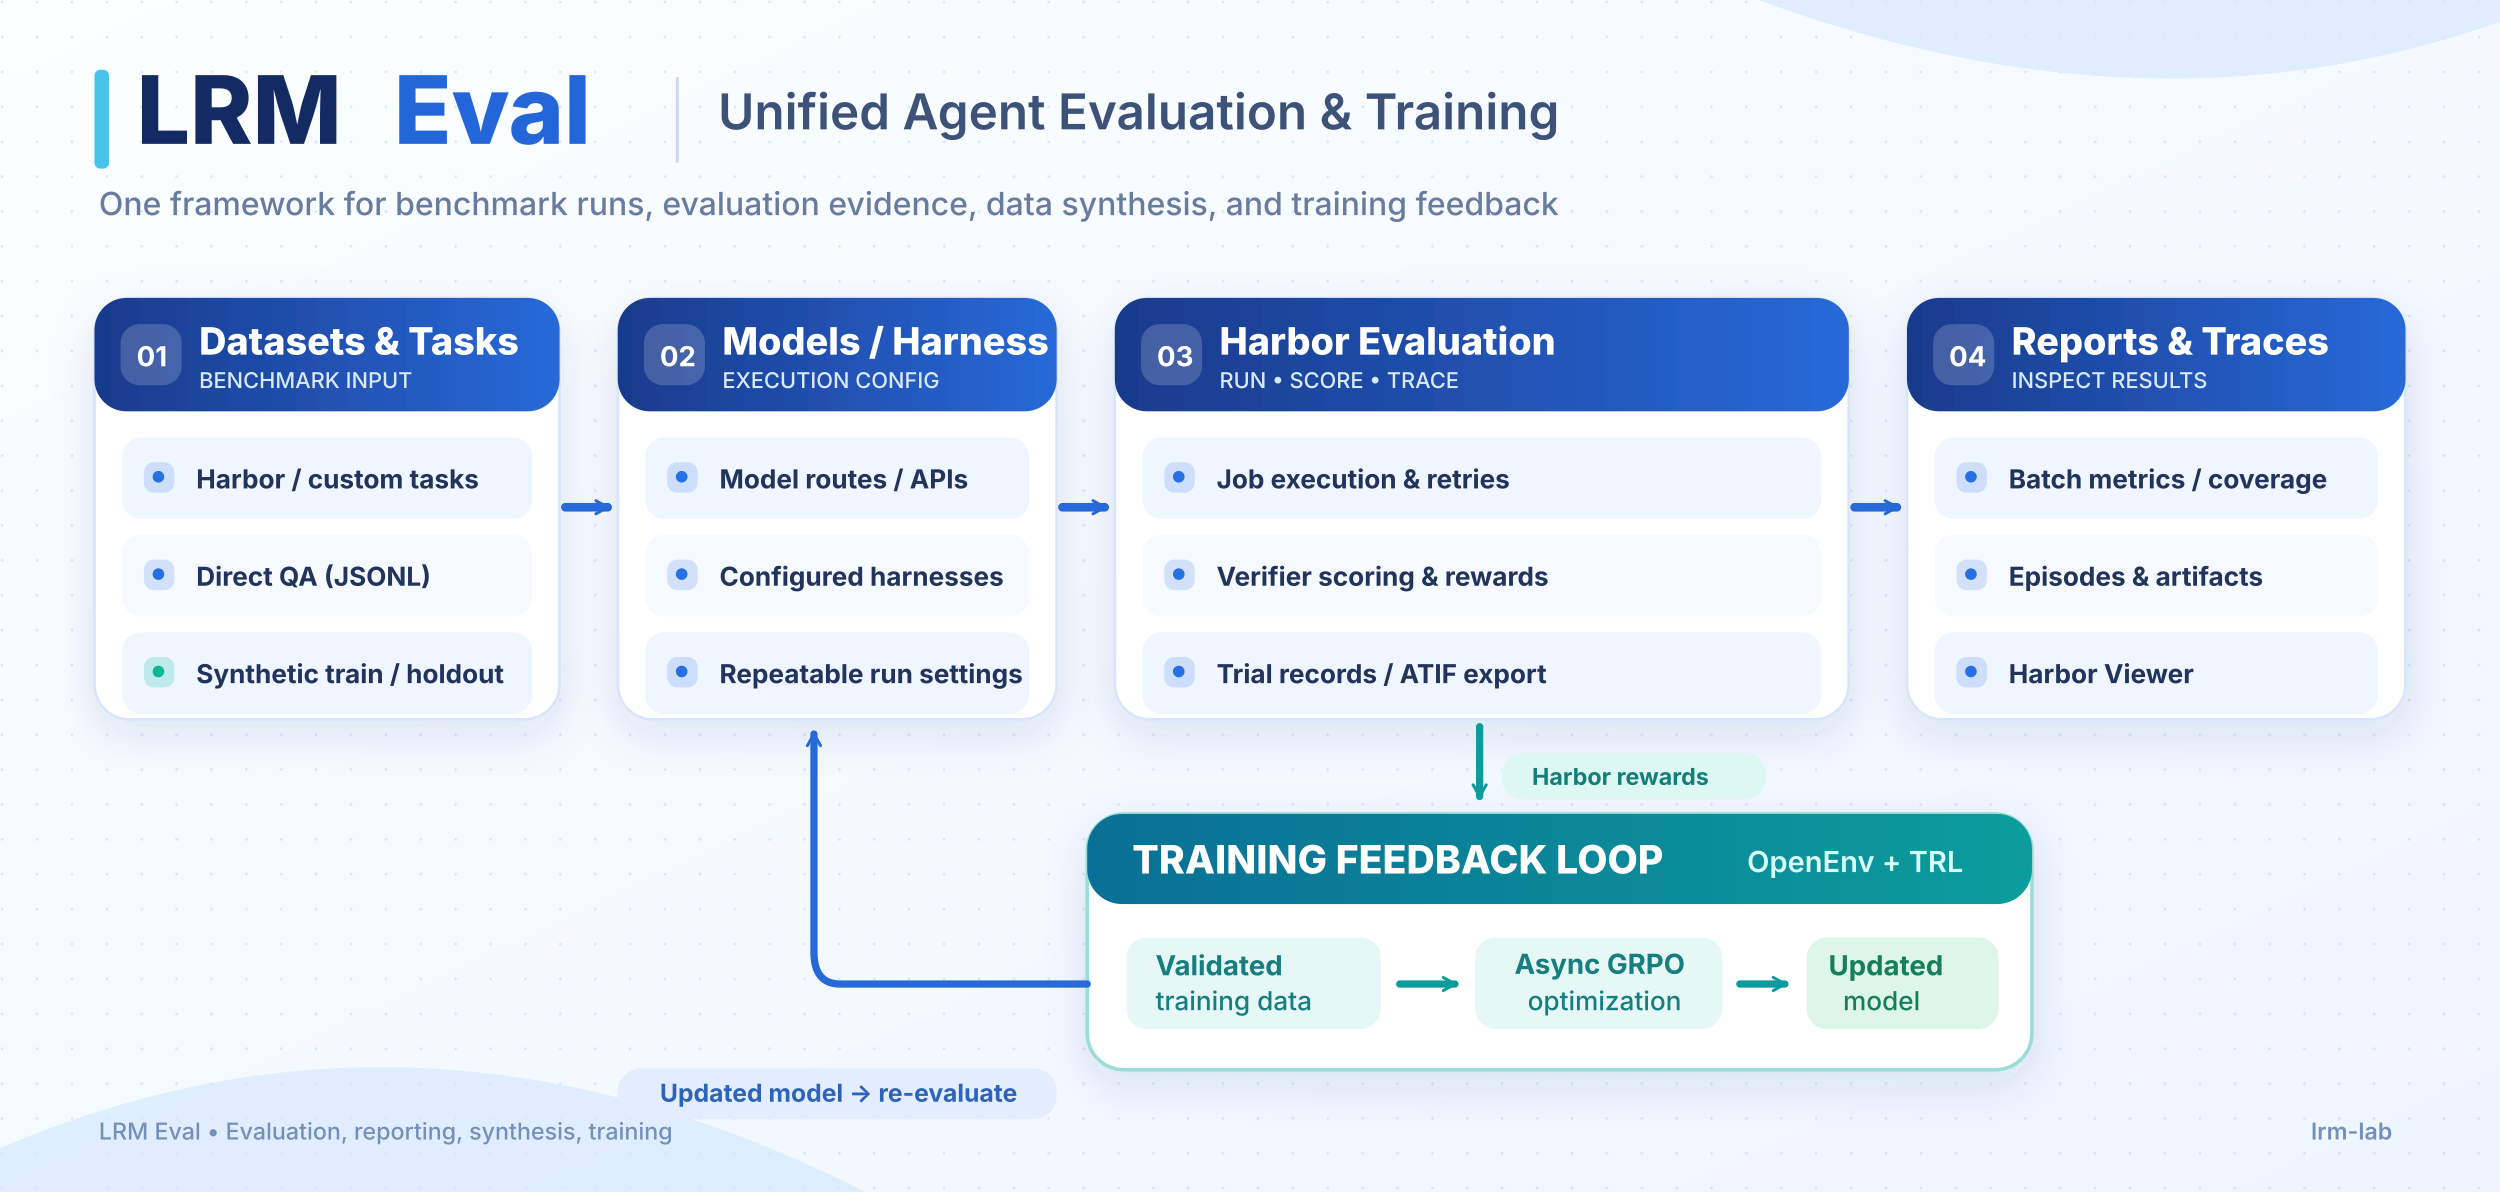
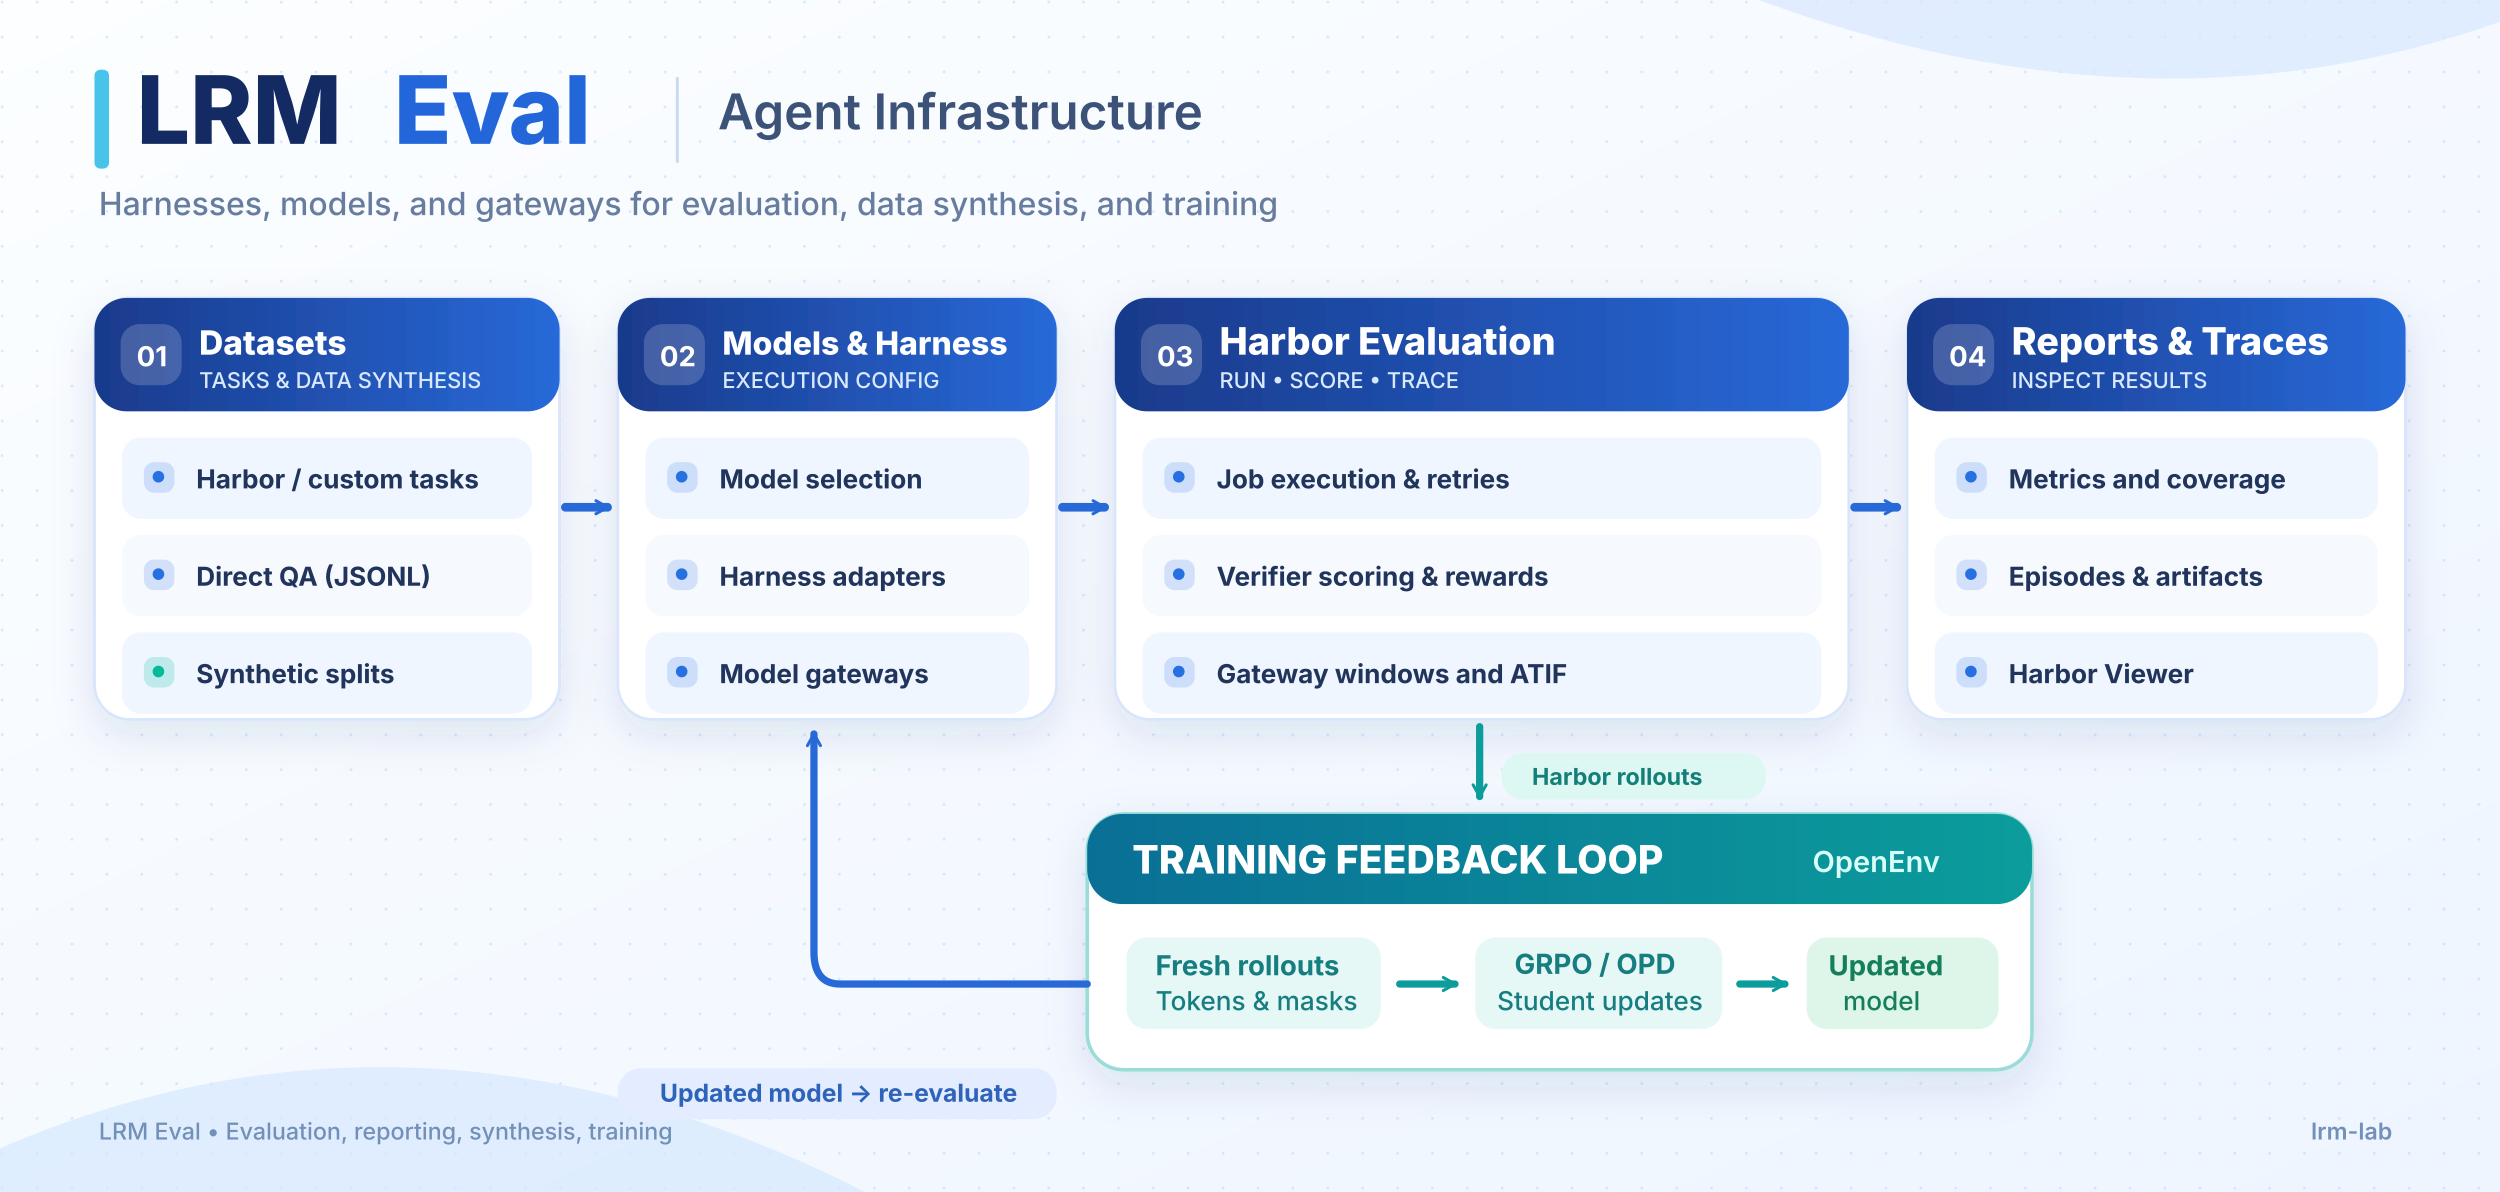
<svg xmlns="http://www.w3.org/2000/svg" viewBox="0 0 1720 820" width="1720" height="820" role="img" aria-labelledby="title desc">
  <defs>
    <linearGradient id="bg" x1="0" y1="0" x2="1" y2="1">
      <stop offset="0%" stop-color="#FCFEFF" />
      <stop offset="100%" stop-color="#EEF5FF" />
    </linearGradient>
    <linearGradient id="blue" x1="0" y1="0" x2="1" y2="0">
      <stop offset="0%" stop-color="#193A8B" />
      <stop offset="100%" stop-color="#2869D8" />
    </linearGradient>
    <linearGradient id="teal" x1="0" y1="0" x2="1" y2="0">
      <stop offset="0%" stop-color="#0A6F96" />
      <stop offset="100%" stop-color="#0B9D9B" />
    </linearGradient>
    <filter id="shadow" x="-15%" y="-20%" width="130%" height="145%">
      <feDropShadow dx="0" dy="10" stdDeviation="15" flood-color="#23417D" flood-opacity="0.11" />
    </filter>
    <marker id="arrow" markerWidth="11" markerHeight="11" refX="9" refY="5.5" orient="auto" markerUnits="userSpaceOnUse">
      <path d="M1 1 L9 5.5 L1 10" fill="none" stroke="#2869D8" stroke-linecap="round" stroke-linejoin="round" stroke-width="2.1" />
    </marker>
    <marker id="arrowTeal" markerWidth="11" markerHeight="11" refX="9" refY="5.5" orient="auto" markerUnits="userSpaceOnUse">
      <path d="M1 1 L9 5.5 L1 10" fill="none" stroke="#0D9C9C" stroke-linecap="round" stroke-linejoin="round" stroke-width="2.1" />
    </marker>
    <pattern id="dots" width="24" height="24" patternUnits="userSpaceOnUse">
      <circle cx="1.5" cy="1.5" r="1" fill="#AAC9F4" opacity=".4" />
    </pattern>
  </defs>
  <rect x="0" y="0" width="1720" height="820" rx="0" fill="url(#bg)" />
  <rect x="0" y="0" width="1720" height="820" rx="0" fill="url(#dots)" />
  <path d="M1210 0 Q1480 100 1720 15 L1720 0Z" fill="#D7E7FF" opacity=".7" />
  <path d="M0 790 Q290 665 595 820 H0Z" fill="#D6E8FE" opacity=".7" />
  <rect x="65" y="48" width="10" height="68" rx="4" fill="#48C3EA" />
  <text x="94" y="99" fill="#142A63" font-family="Inter,Arial,Helvetica,sans-serif" font-size="65" font-weight="800">LRM</text>
  <text x="271" y="99" fill="#2366DA" font-family="Inter,Arial,Helvetica,sans-serif" font-size="65" font-weight="800">Eval</text>
  <rect x="465" y="53" width="2" height="59" rx="0" fill="#CBD9EF" />
-   <text x="494" y="89" fill="#3D5278" font-family="Inter,Arial,Helvetica,sans-serif" font-size="34" font-weight="600">Unified Agent Evaluation &amp; Training</text>
-   <text x="68" y="148" fill="#677C9E" font-family="Inter,Arial,Helvetica,sans-serif" font-size="22" font-weight="450">One framework for benchmark runs, evaluation evidence, data synthesis, and training feedback</text>
+   <text x="494" y="89" fill="#3D5278" font-family="Inter,Arial,Helvetica,sans-serif" font-size="34" font-weight="600">Agent Infrastructure</text>
+   <text x="68" y="148" fill="#677C9E" font-family="Inter,Arial,Helvetica,sans-serif" font-size="22" font-weight="450">Harnesses, models, and gateways for evaluation, data synthesis, and training</text>
  <g filter="url(#shadow)">
    <rect x="65" y="205" width="320" height="290" rx="24" fill="#FFFFFF" stroke="#D9E5FA" stroke-width="2" />
    <rect x="65" y="205" width="320" height="78" rx="22" fill="url(#blue)" />
  </g>
  <rect x="83" y="223" width="42" height="42" rx="13" fill="#FFFFFF" opacity="0.18" />
  <text x="94" y="252" fill="#FFFFFF" font-family="Inter,Arial,Helvetica,sans-serif" font-size="19" font-weight="750">01</text>
-   <text x="137" y="244" fill="#FFFFFF" font-family="Inter,Arial,Helvetica,sans-serif" font-size="26" font-weight="760">Datasets &amp; Tasks</text>
-   <text x="137" y="267" fill="#D8E8FF" font-family="Inter,Arial,Helvetica,sans-serif" font-size="15" font-weight="500">BENCHMARK INPUT</text>
+   <text x="137" y="244" fill="#FFFFFF" font-family="Inter,Arial,Helvetica,sans-serif" font-size="23" font-weight="760">Datasets</text>
+   <text x="137" y="267" fill="#D8E8FF" font-family="Inter,Arial,Helvetica,sans-serif" font-size="15" font-weight="500">TASKS &amp; DATA SYNTHESIS</text>
  <rect x="84" y="301" width="282" height="56" rx="13" fill="#F0F6FF" />
  <rect x="99" y="318" width="21" height="21" rx="7" fill="#5087ED" opacity="0.22" />
  <circle cx="109" cy="328" r="4" fill="#2770E2" />
  <text x="135" y="336" fill="#21345B" font-family="Inter,Arial,Helvetica,sans-serif" font-size="18" font-weight="650">Harbor / custom tasks</text>
  <rect x="84" y="368" width="282" height="56" rx="13" fill="#F6F9FE" />
  <rect x="99" y="385" width="21" height="21" rx="7" fill="#5087ED" opacity="0.22" />
  <circle cx="109" cy="395" r="4" fill="#2770E2" />
  <text x="135" y="403" fill="#21345B" font-family="Inter,Arial,Helvetica,sans-serif" font-size="18" font-weight="650">Direct QA (JSONL)</text>
  <rect x="84" y="435" width="282" height="56" rx="13" fill="#F0F6FF" />
  <rect x="99" y="452" width="21" height="21" rx="7" fill="#12BFA5" opacity="0.22" />
  <circle cx="109" cy="462" r="4" fill="#06B998" />
-   <text x="135" y="470" fill="#21345B" font-family="Inter,Arial,Helvetica,sans-serif" font-size="18" font-weight="650">Synthetic train / holdout</text>
+   <text x="135" y="470" fill="#21345B" font-family="Inter,Arial,Helvetica,sans-serif" font-size="18" font-weight="650">Synthetic splits</text>
  <g filter="url(#shadow)">
    <rect x="425" y="205" width="302" height="290" rx="24" fill="#FFFFFF" stroke="#D9E5FA" stroke-width="2" />
    <rect x="425" y="205" width="302" height="78" rx="22" fill="url(#blue)" />
  </g>
  <rect x="443" y="223" width="42" height="42" rx="13" fill="#FFFFFF" opacity="0.18" />
  <text x="454" y="252" fill="#FFFFFF" font-family="Inter,Arial,Helvetica,sans-serif" font-size="19" font-weight="750">02</text>
-   <text x="497" y="244" fill="#FFFFFF" font-family="Inter,Arial,Helvetica,sans-serif" font-size="26" font-weight="760">Models / Harness</text>
+   <text x="497" y="244" fill="#FFFFFF" font-family="Inter,Arial,Helvetica,sans-serif" font-size="22" font-weight="760">Models &amp; Harness</text>
  <text x="497" y="267" fill="#D8E8FF" font-family="Inter,Arial,Helvetica,sans-serif" font-size="15" font-weight="500">EXECUTION CONFIG</text>
  <rect x="444" y="301" width="264" height="56" rx="13" fill="#F0F6FF" />
  <rect x="459" y="318" width="21" height="21" rx="7" fill="#5087ED" opacity="0.22" />
  <circle cx="469" cy="328" r="4" fill="#2770E2" />
-   <text x="495" y="336" fill="#21345B" font-family="Inter,Arial,Helvetica,sans-serif" font-size="18" font-weight="650">Model routes / APIs</text>
+   <text x="495" y="336" fill="#21345B" font-family="Inter,Arial,Helvetica,sans-serif" font-size="18" font-weight="650">Model selection</text>
  <rect x="444" y="368" width="264" height="56" rx="13" fill="#F6F9FE" />
  <rect x="459" y="385" width="21" height="21" rx="7" fill="#5087ED" opacity="0.22" />
  <circle cx="469" cy="395" r="4" fill="#2770E2" />
-   <text x="495" y="403" fill="#21345B" font-family="Inter,Arial,Helvetica,sans-serif" font-size="18" font-weight="650">Configured harnesses</text>
+   <text x="495" y="403" fill="#21345B" font-family="Inter,Arial,Helvetica,sans-serif" font-size="18" font-weight="650">Harness adapters</text>
  <rect x="444" y="435" width="264" height="56" rx="13" fill="#F0F6FF" />
  <rect x="459" y="452" width="21" height="21" rx="7" fill="#5087ED" opacity="0.22" />
  <circle cx="469" cy="462" r="4" fill="#2770E2" />
-   <text x="495" y="470" fill="#21345B" font-family="Inter,Arial,Helvetica,sans-serif" font-size="18" font-weight="650">Repeatable run settings</text>
+   <text x="495" y="470" fill="#21345B" font-family="Inter,Arial,Helvetica,sans-serif" font-size="18" font-weight="650">Model gateways</text>
  <g filter="url(#shadow)">
    <rect x="767" y="205" width="505" height="290" rx="24" fill="#FFFFFF" stroke="#D9E5FA" stroke-width="2" />
    <rect x="767" y="205" width="505" height="78" rx="22" fill="url(#blue)" />
  </g>
  <rect x="785" y="223" width="42" height="42" rx="13" fill="#FFFFFF" opacity="0.18" />
  <text x="796" y="252" fill="#FFFFFF" font-family="Inter,Arial,Helvetica,sans-serif" font-size="19" font-weight="750">03</text>
  <text x="839" y="244" fill="#FFFFFF" font-family="Inter,Arial,Helvetica,sans-serif" font-size="26" font-weight="760">Harbor Evaluation</text>
  <text x="839" y="267" fill="#D8E8FF" font-family="Inter,Arial,Helvetica,sans-serif" font-size="15" font-weight="500">RUN • SCORE • TRACE</text>
  <rect x="786" y="301" width="467" height="56" rx="13" fill="#F0F6FF" />
  <rect x="801" y="318" width="21" height="21" rx="7" fill="#5087ED" opacity="0.22" />
  <circle cx="811" cy="328" r="4" fill="#2770E2" />
  <text x="837" y="336" fill="#21345B" font-family="Inter,Arial,Helvetica,sans-serif" font-size="18" font-weight="650">Job execution &amp; retries</text>
  <rect x="786" y="368" width="467" height="56" rx="13" fill="#F6F9FE" />
  <rect x="801" y="385" width="21" height="21" rx="7" fill="#5087ED" opacity="0.22" />
  <circle cx="811" cy="395" r="4" fill="#2770E2" />
  <text x="837" y="403" fill="#21345B" font-family="Inter,Arial,Helvetica,sans-serif" font-size="18" font-weight="650">Verifier scoring &amp; rewards</text>
  <rect x="786" y="435" width="467" height="56" rx="13" fill="#F0F6FF" />
  <rect x="801" y="452" width="21" height="21" rx="7" fill="#5087ED" opacity="0.22" />
  <circle cx="811" cy="462" r="4" fill="#2770E2" />
-   <text x="837" y="470" fill="#21345B" font-family="Inter,Arial,Helvetica,sans-serif" font-size="18" font-weight="650">Trial records / ATIF export</text>
+   <text x="837" y="470" fill="#21345B" font-family="Inter,Arial,Helvetica,sans-serif" font-size="18" font-weight="650">Gateway windows and ATIF</text>
  <g filter="url(#shadow)">
    <rect x="1312" y="205" width="343" height="290" rx="24" fill="#FFFFFF" stroke="#D9E5FA" stroke-width="2" />
    <rect x="1312" y="205" width="343" height="78" rx="22" fill="url(#blue)" />
  </g>
  <rect x="1330" y="223" width="42" height="42" rx="13" fill="#FFFFFF" opacity="0.18" />
  <text x="1341" y="252" fill="#FFFFFF" font-family="Inter,Arial,Helvetica,sans-serif" font-size="19" font-weight="750">04</text>
  <text x="1384" y="244" fill="#FFFFFF" font-family="Inter,Arial,Helvetica,sans-serif" font-size="26" font-weight="760">Reports &amp; Traces</text>
  <text x="1384" y="267" fill="#D8E8FF" font-family="Inter,Arial,Helvetica,sans-serif" font-size="15" font-weight="500">INSPECT RESULTS</text>
  <rect x="1331" y="301" width="305" height="56" rx="13" fill="#F0F6FF" />
  <rect x="1346" y="318" width="21" height="21" rx="7" fill="#5087ED" opacity="0.22" />
  <circle cx="1356" cy="328" r="4" fill="#2770E2" />
-   <text x="1382" y="336" fill="#21345B" font-family="Inter,Arial,Helvetica,sans-serif" font-size="18" font-weight="650">Batch metrics / coverage</text>
+   <text x="1382" y="336" fill="#21345B" font-family="Inter,Arial,Helvetica,sans-serif" font-size="18" font-weight="650">Metrics and coverage</text>
  <rect x="1331" y="368" width="305" height="56" rx="13" fill="#F6F9FE" />
  <rect x="1346" y="385" width="21" height="21" rx="7" fill="#5087ED" opacity="0.22" />
  <circle cx="1356" cy="395" r="4" fill="#2770E2" />
  <text x="1382" y="403" fill="#21345B" font-family="Inter,Arial,Helvetica,sans-serif" font-size="18" font-weight="650">Episodes &amp; artifacts</text>
  <rect x="1331" y="435" width="305" height="56" rx="13" fill="#F0F6FF" />
  <rect x="1346" y="452" width="21" height="21" rx="7" fill="#5087ED" opacity="0.22" />
  <circle cx="1356" cy="462" r="4" fill="#2770E2" />
  <text x="1382" y="470" fill="#21345B" font-family="Inter,Arial,Helvetica,sans-serif" font-size="18" font-weight="650">Harbor Viewer</text>
  <path d="M389 349 H418" stroke="#2869D8" stroke-width="6" fill="none" stroke-linecap="round" stroke-linejoin="round" marker-end="url(#arrow)" />
  <path d="M731 349 H760" stroke="#2869D8" stroke-width="6" fill="none" stroke-linecap="round" stroke-linejoin="round" marker-end="url(#arrow)" />
  <path d="M1276 349 H1305" stroke="#2869D8" stroke-width="6" fill="none" stroke-linecap="round" stroke-linejoin="round" marker-end="url(#arrow)" />
  <rect x="748" y="560" width="650" height="176" rx="25" fill="#FFFFFF" stroke="#9ADDD8" stroke-width="2.5" filter="url(#shadow)" />
  <rect x="748" y="560" width="650" height="62" rx="24" fill="url(#teal)" />
  <text x="779" y="601" fill="#FFFFFF" font-family="Inter,Arial,Helvetica,sans-serif" font-size="27" font-weight="770">TRAINING FEEDBACK LOOP</text>
-   <text x="1202" y="600" fill="#D8FFFB" font-family="Inter,Arial,Helvetica,sans-serif" font-size="20" font-weight="600">OpenEnv + TRL</text>
+   <text x="1247" y="600" fill="#D8FFFB" font-family="Inter,Arial,Helvetica,sans-serif" font-size="20" font-weight="600">OpenEnv</text>
  <rect x="775" y="645" width="175" height="63" rx="14" fill="#E6F8F6" />
-   <text x="795" y="671" fill="#167D80" font-family="Inter,Arial,Helvetica,sans-serif" font-size="19" font-weight="730">Validated</text>
-   <text x="795" y="695" fill="#167D80" font-family="Inter,Arial,Helvetica,sans-serif" font-size="18" font-weight="520">training data</text>
+   <text x="795" y="671" fill="#167D80" font-family="Inter,Arial,Helvetica,sans-serif" font-size="19" font-weight="730">Fresh rollouts</text>
+   <text x="795" y="695" fill="#167D80" font-family="Inter,Arial,Helvetica,sans-serif" font-size="18" font-weight="520">Tokens &amp; masks</text>
  <path d="M963 677 H1001" stroke="#0D9C9C" stroke-width="5" fill="none" stroke-linecap="round" stroke-linejoin="round" marker-end="url(#arrowTeal)" />
  <rect x="1015" y="645" width="170" height="63" rx="14" fill="#E6F8F6" />
-   <text x="1042" y="670" fill="#167D80" font-family="Inter,Arial,Helvetica,sans-serif" font-size="19" font-weight="730">Async GRPO</text>
-   <text x="1051" y="695" fill="#167D80" font-family="Inter,Arial,Helvetica,sans-serif" font-size="18" font-weight="520">optimization</text>
+   <text x="1042" y="670" fill="#167D80" font-family="Inter,Arial,Helvetica,sans-serif" font-size="19" font-weight="730">GRPO / OPD</text>
+   <text x="1030" y="695" fill="#167D80" font-family="Inter,Arial,Helvetica,sans-serif" font-size="18" font-weight="520">Student updates</text>
  <path d="M1197 677 H1228" stroke="#0D9C9C" stroke-width="5" fill="none" stroke-linecap="round" stroke-linejoin="round" marker-end="url(#arrowTeal)" />
  <rect x="1243" y="645" width="132" height="63" rx="14" fill="#DDF6E9" />
  <text x="1258" y="671" fill="#147F5A" font-family="Inter,Arial,Helvetica,sans-serif" font-size="19" font-weight="730">Updated</text>
  <text x="1268" y="695" fill="#147F5A" font-family="Inter,Arial,Helvetica,sans-serif" font-size="18" font-weight="520">model</text>
  <path d="M1018 500 V548" stroke="#0D9C9C" stroke-width="5" fill="none" stroke-linecap="round" stroke-linejoin="round" marker-end="url(#arrowTeal)" />
  <rect x="1033" y="518" width="182" height="32" rx="15" fill="#DDF8F3" />
-   <text x="1054" y="540" fill="#137F78" font-family="Inter,Arial,Helvetica,sans-serif" font-size="16" font-weight="680">Harbor rewards</text>
+   <text x="1054" y="540" fill="#137F78" font-family="Inter,Arial,Helvetica,sans-serif" font-size="16" font-weight="680">Harbor rollouts</text>
  <path d="M748 677 H578 Q560 677 560 655 V505" stroke="#2869D8" stroke-width="5" fill="none" stroke-linecap="round" stroke-linejoin="round" marker-end="url(#arrow)" />
  <rect x="425" y="735" width="302" height="35" rx="16" fill="#E4EDFF" />
  <text x="454" y="758" fill="#2E63BA" font-family="Inter,Arial,Helvetica,sans-serif" font-size="17" font-weight="650">Updated model → re-evaluate</text>
  <text x="68" y="784" fill="#7290B8" font-family="Inter,Arial,Helvetica,sans-serif" font-size="16" font-weight="500">LRM Eval  •  Evaluation, reporting, synthesis, training</text>
  <text x="1590" y="784" fill="#7290B8" font-family="Inter,Arial,Helvetica,sans-serif" font-size="16" font-weight="600">lrm-lab</text>
</svg>
